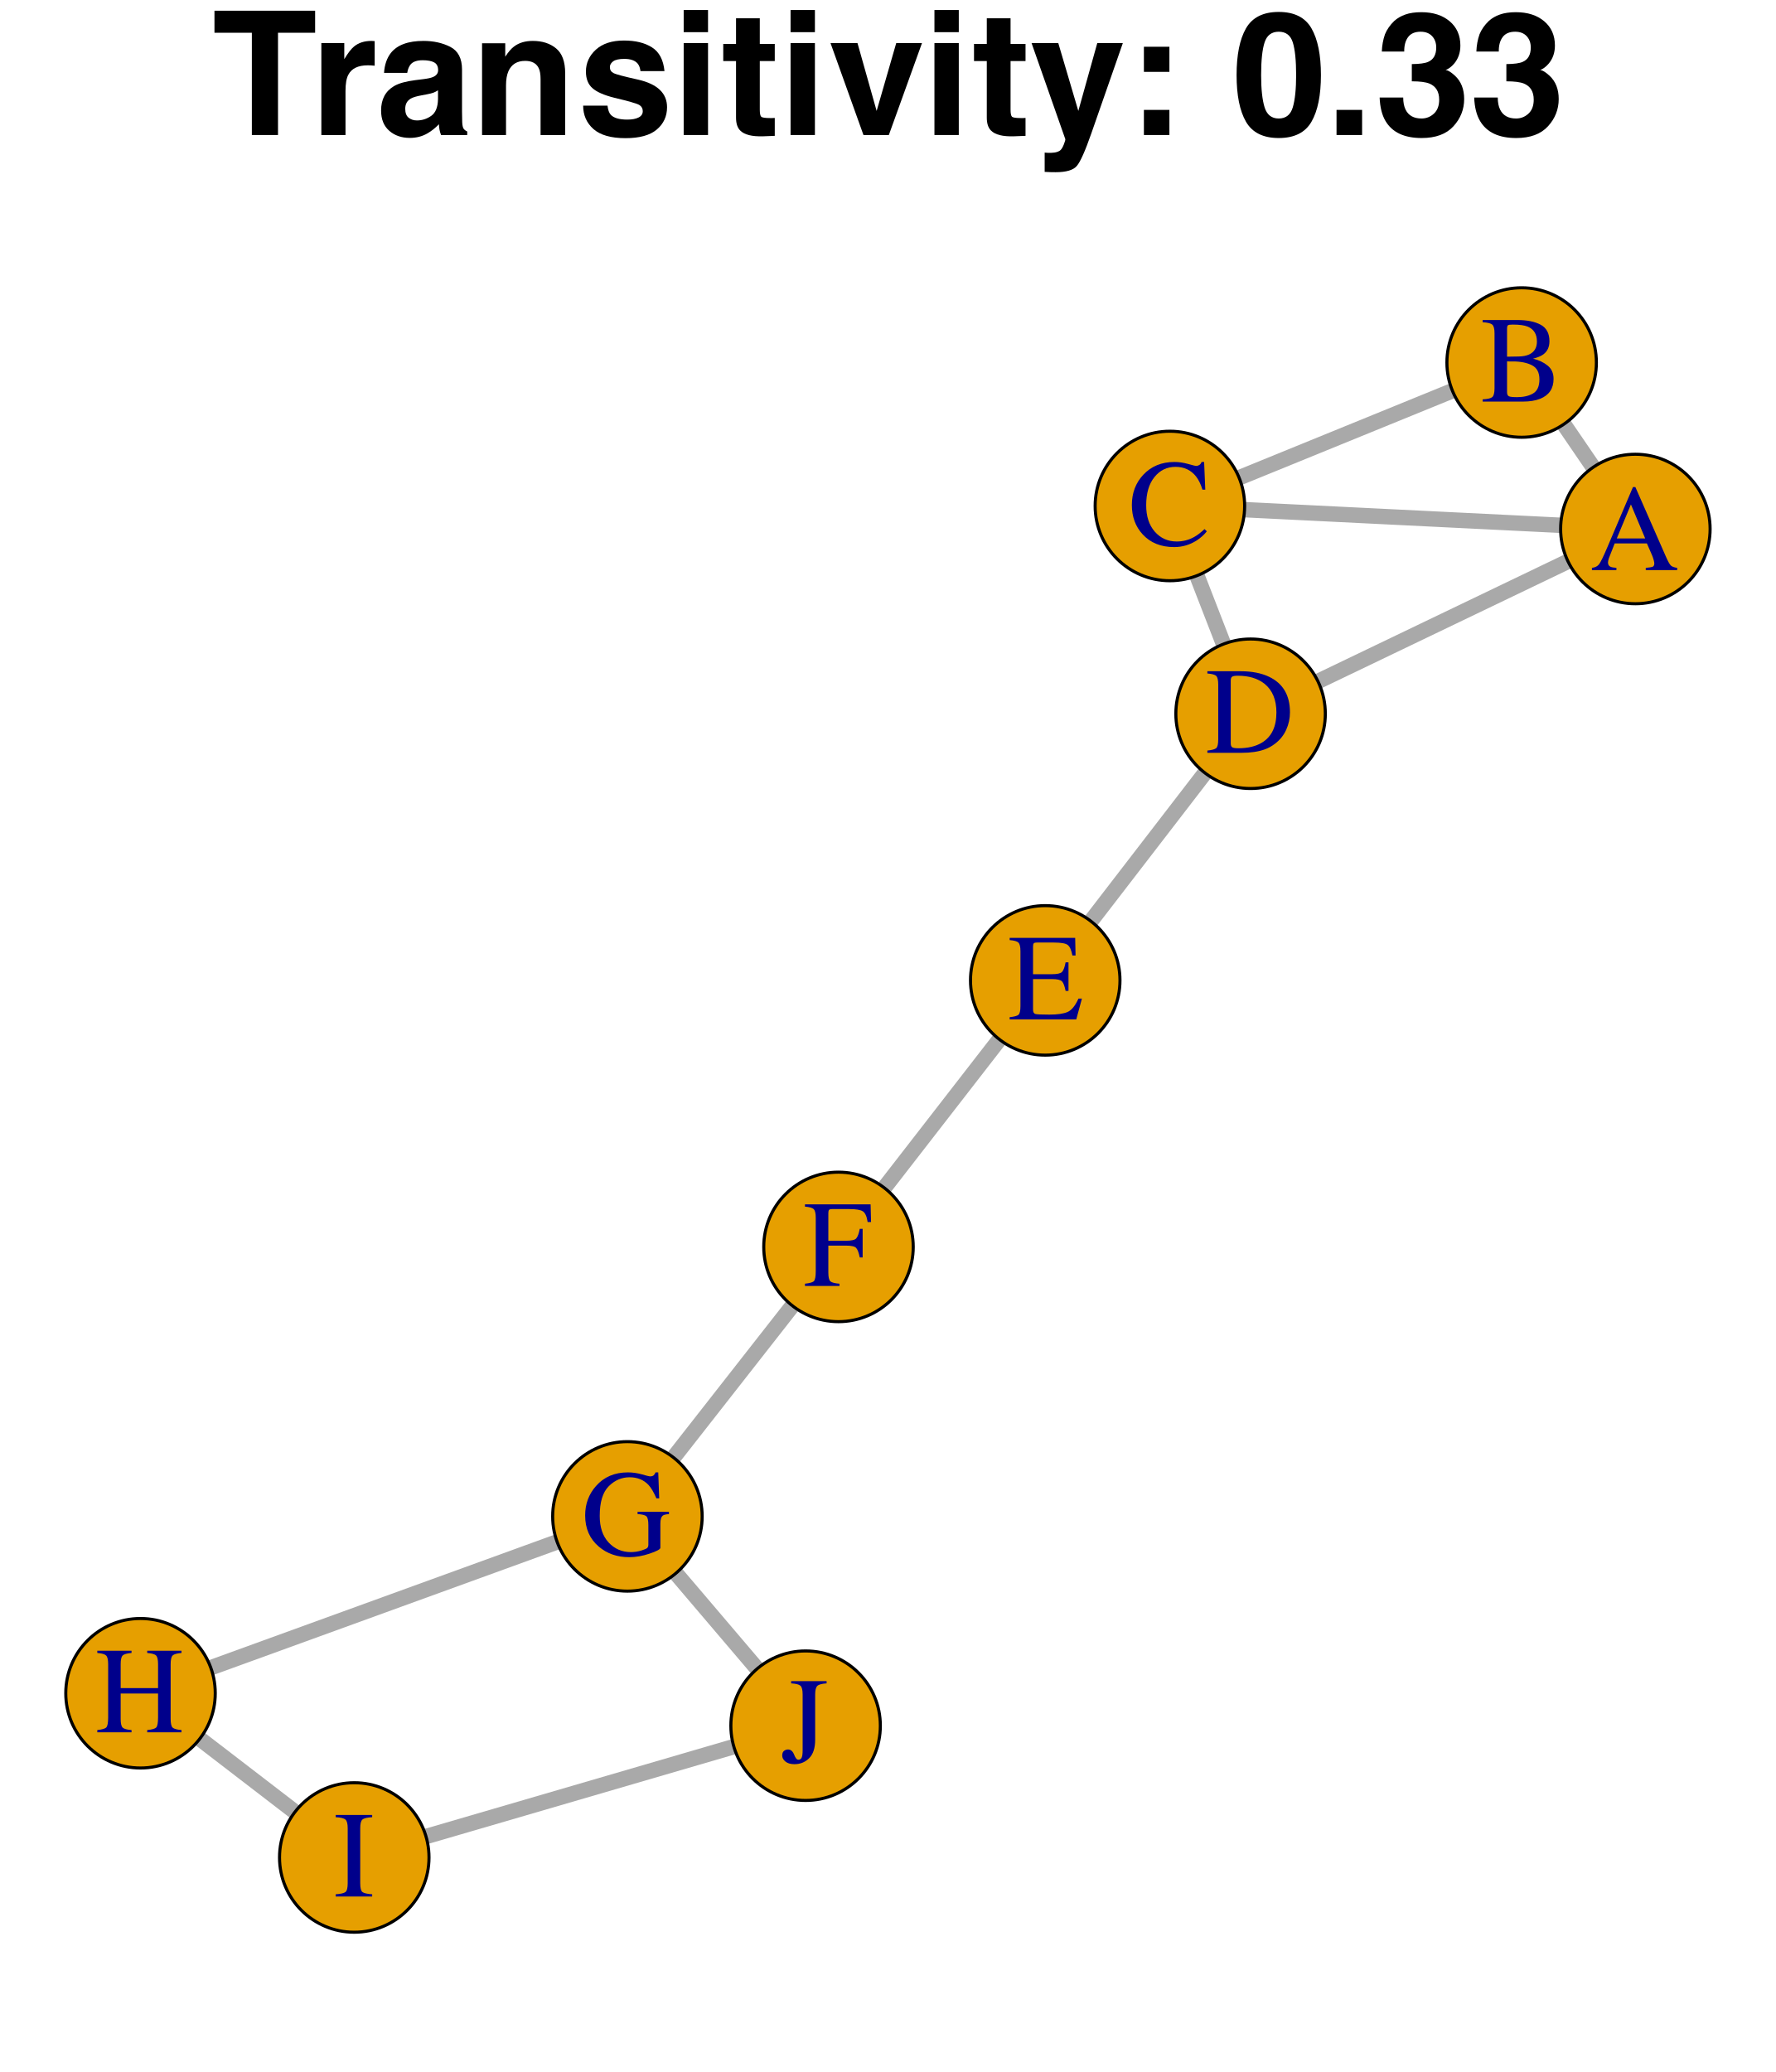
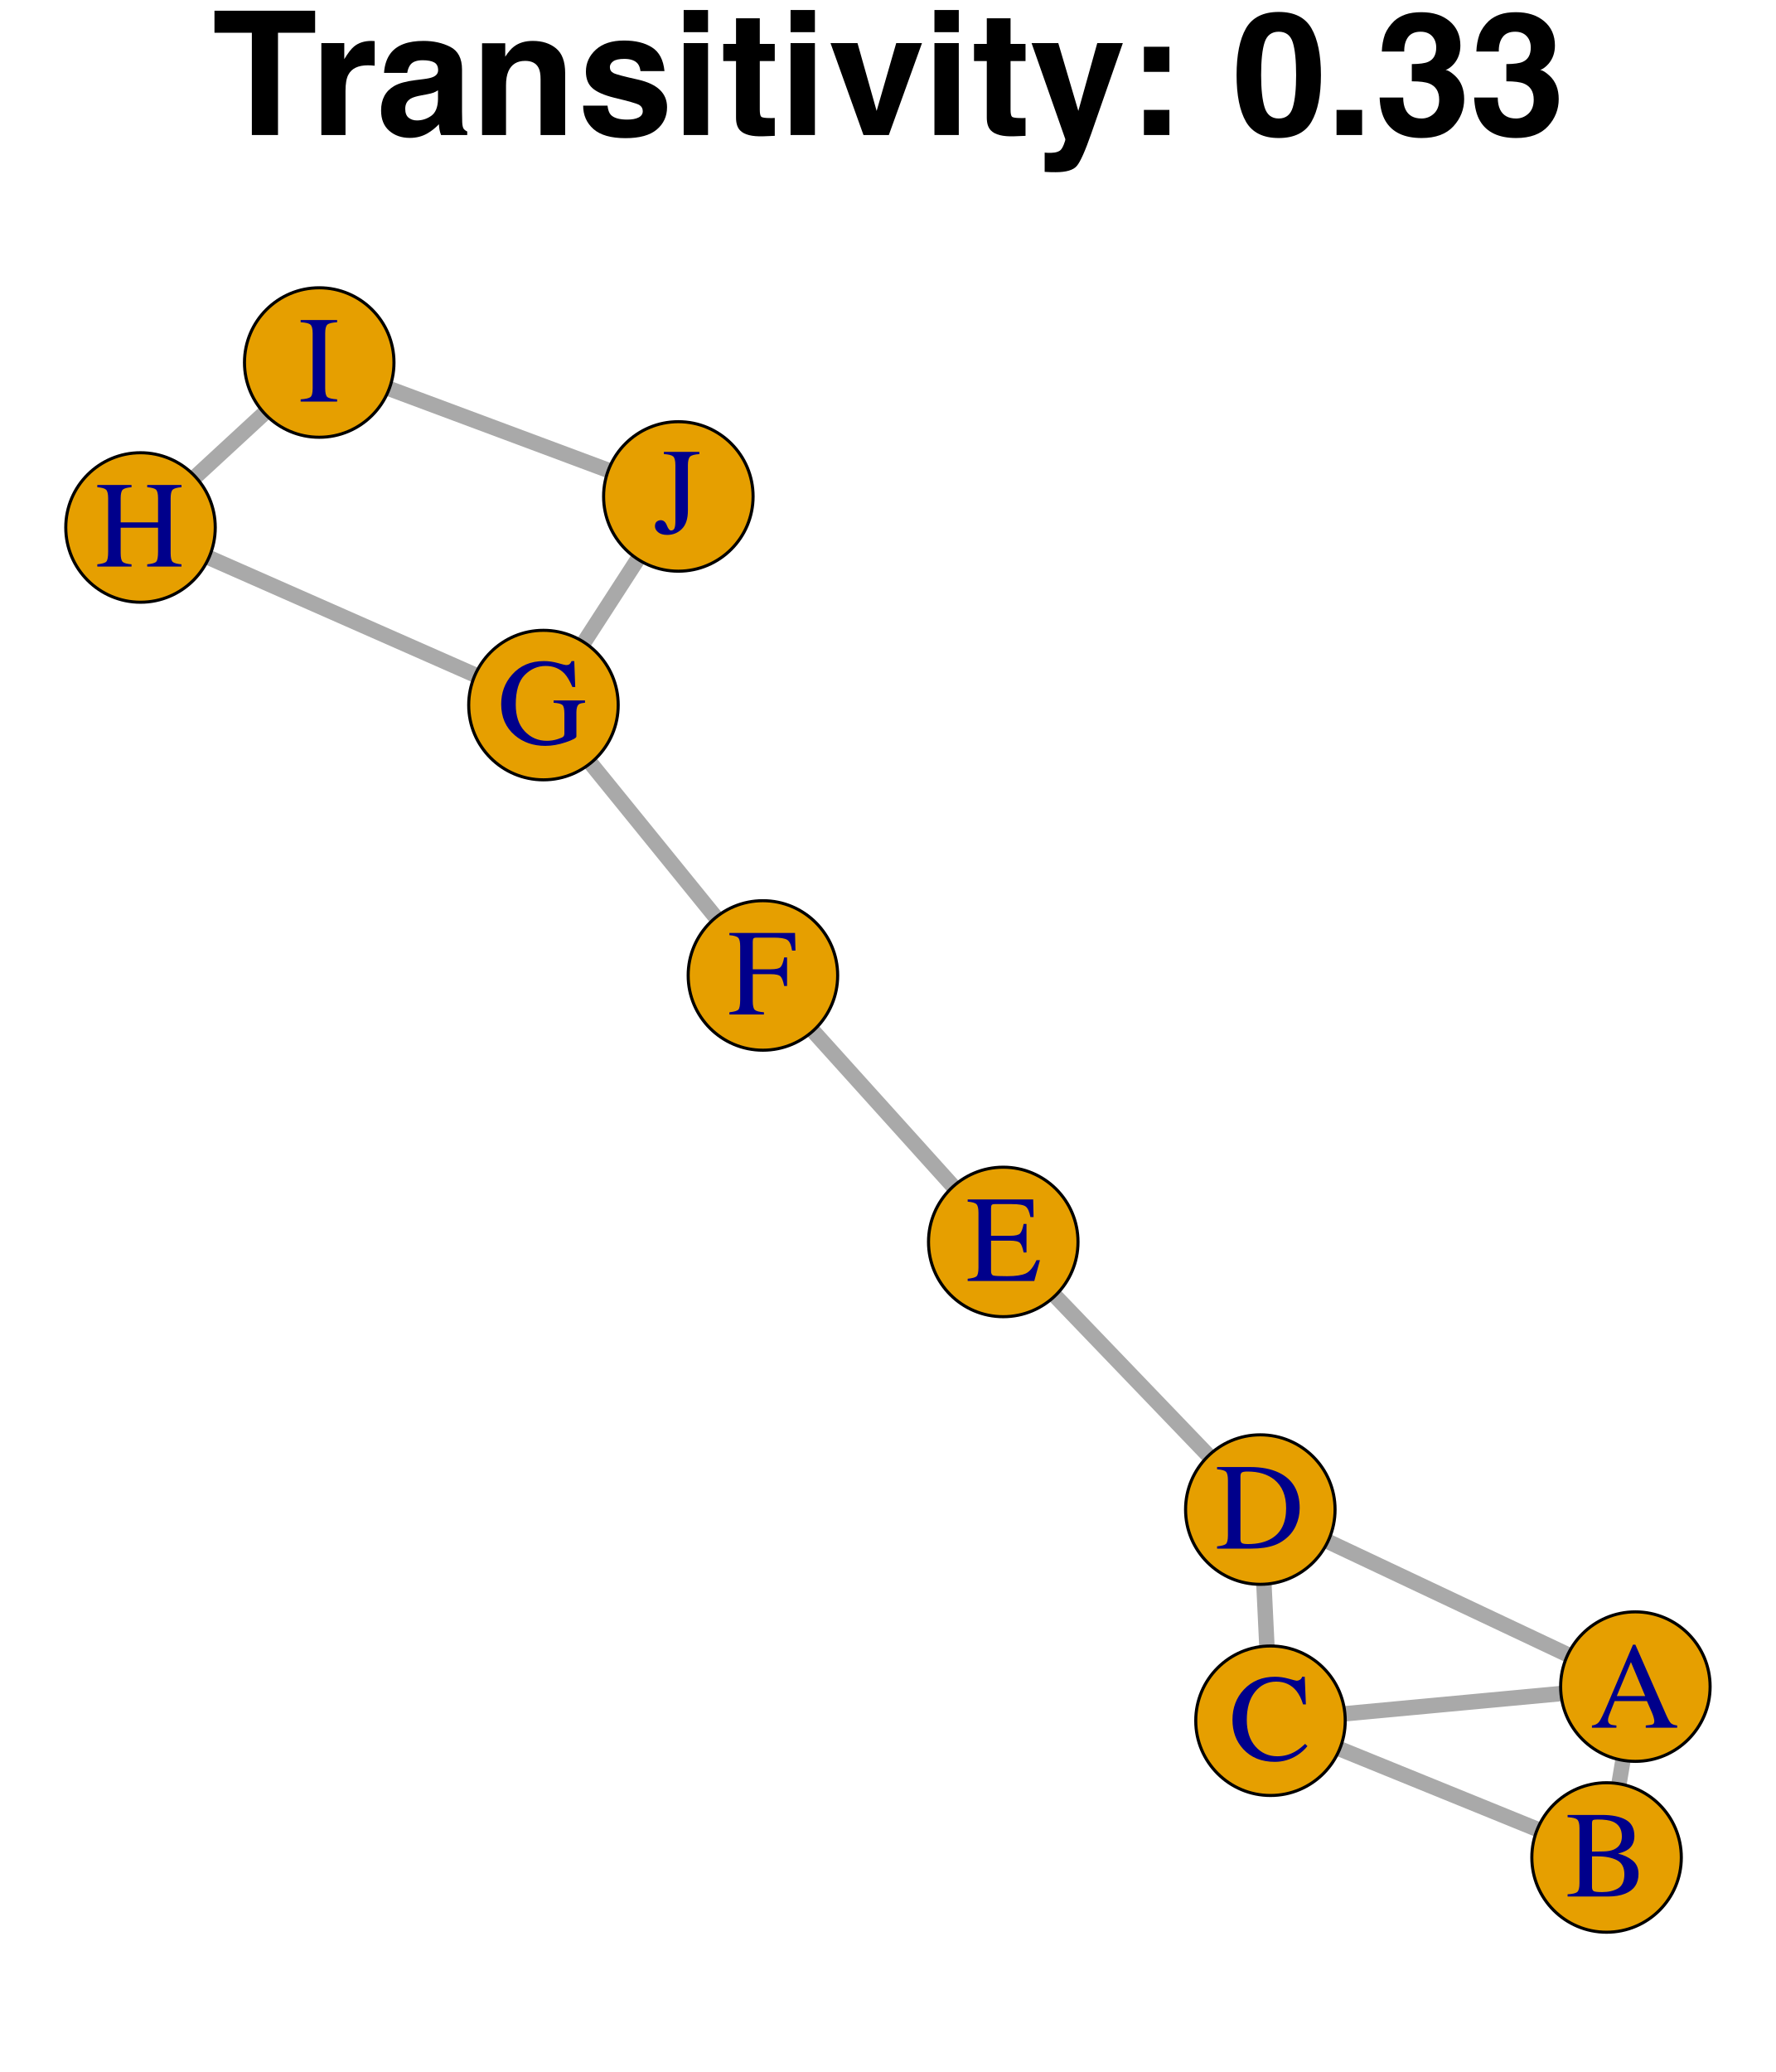
<svg xmlns="http://www.w3.org/2000/svg" xmlns:xlink="http://www.w3.org/1999/xlink" width="432" height="504" viewBox="0 0 432 504">
  <defs>
    <g>
      <g id="glyph-0-0">
        <path d="M 0.484 0 L 0.484 -19.844 L 20.969 -19.844 L 20.969 0 Z M 18.266 -2.703 L 18.266 -17.156 L 3.172 -17.156 L 3.172 -2.703 Z M 18.266 -2.703 " />
      </g>
      <g id="glyph-0-1">
        <path d="M 13.391 -7.703 L 9.922 -15.969 L 6.484 -7.703 Z M 0.438 0 L 0.438 -0.547 C 1.207 -0.629 1.785 -0.922 2.172 -1.422 C 2.555 -1.922 3.219 -3.273 4.156 -5.484 L 10.422 -20.203 L 11 -20.203 L 18.469 -3.188 C 18.969 -2.062 19.363 -1.363 19.656 -1.094 C 19.957 -0.82 20.461 -0.641 21.172 -0.547 L 21.172 0 L 13.531 0 L 13.531 -0.547 C 14.414 -0.617 14.984 -0.711 15.234 -0.828 C 15.484 -0.941 15.609 -1.219 15.609 -1.656 C 15.609 -1.801 15.562 -2.055 15.469 -2.422 C 15.375 -2.797 15.238 -3.191 15.062 -3.609 L 13.812 -6.484 L 5.969 -6.484 C 5.188 -4.523 4.719 -3.328 4.562 -2.891 C 4.414 -2.453 4.344 -2.109 4.344 -1.859 C 4.344 -1.348 4.547 -1 4.953 -0.812 C 5.203 -0.688 5.68 -0.598 6.391 -0.547 L 6.391 0 Z M 10.703 -20.203 Z M 10.703 -20.203 " />
      </g>
      <g id="glyph-0-2">
        <path d="M 8.922 -1.078 C 10.453 -1.078 11.734 -1.375 12.766 -1.969 C 13.805 -2.57 14.328 -3.719 14.328 -5.406 C 14.328 -7.082 13.719 -8.227 12.5 -8.844 C 11.289 -9.457 9.75 -9.766 7.875 -9.766 C 7.414 -9.766 7.125 -9.766 7 -9.766 C 6.883 -9.766 6.703 -9.77 6.453 -9.781 L 6.453 -2.312 C 6.453 -1.789 6.598 -1.453 6.891 -1.297 C 7.18 -1.148 7.859 -1.078 8.922 -1.078 Z M 0.516 -0.547 C 1.723 -0.609 2.504 -0.789 2.859 -1.094 C 3.223 -1.406 3.406 -2.125 3.406 -3.25 L 3.406 -16.594 C 3.406 -17.695 3.223 -18.406 2.859 -18.719 C 2.504 -19.039 1.723 -19.234 0.516 -19.297 L 0.516 -19.844 L 8.922 -19.844 C 11.328 -19.844 13.234 -19.457 14.641 -18.688 C 16.055 -17.914 16.766 -16.586 16.766 -14.703 C 16.766 -13.285 16.27 -12.211 15.281 -11.484 C 14.719 -11.066 13.883 -10.719 12.781 -10.438 C 14.156 -10.113 15.328 -9.562 16.297 -8.781 C 17.273 -8.008 17.766 -6.922 17.766 -5.516 C 17.766 -3.172 16.68 -1.562 14.516 -0.688 C 13.367 -0.227 11.961 0 10.297 0 L 0.516 0 Z M 9.297 -10.969 C 10.305 -10.988 11.145 -11.148 11.812 -11.453 C 13.082 -12.035 13.719 -13.086 13.719 -14.609 C 13.719 -16.391 12.984 -17.594 11.516 -18.219 C 10.703 -18.562 9.473 -18.734 7.828 -18.734 C 7.203 -18.734 6.816 -18.676 6.672 -18.562 C 6.523 -18.457 6.453 -18.172 6.453 -17.703 L 6.453 -10.922 Z M 9.297 -10.969 " />
      </g>
      <g id="glyph-0-3">
        <path d="M 11.109 -20.203 C 12.191 -20.203 13.301 -20.039 14.438 -19.719 C 15.582 -19.395 16.223 -19.234 16.359 -19.234 C 16.641 -19.234 16.906 -19.312 17.156 -19.469 C 17.414 -19.625 17.598 -19.867 17.703 -20.203 L 18.328 -20.203 L 18.609 -13.469 L 17.922 -13.469 C 17.516 -14.801 16.988 -15.879 16.344 -16.703 C 15.113 -18.242 13.457 -19.016 11.375 -19.016 C 9.281 -19.016 7.566 -18.18 6.234 -16.516 C 4.898 -14.859 4.234 -12.578 4.234 -9.672 C 4.234 -6.992 4.93 -4.852 6.328 -3.25 C 7.734 -1.656 9.508 -0.859 11.656 -0.859 C 13.207 -0.859 14.641 -1.234 15.953 -1.984 C 16.703 -2.398 17.523 -3.031 18.422 -3.875 L 18.984 -3.328 C 18.316 -2.484 17.492 -1.742 16.516 -1.109 C 14.828 -0.035 13.004 0.5 11.047 0.5 C 7.828 0.5 5.27 -0.531 3.375 -2.594 C 1.625 -4.5 0.75 -6.879 0.75 -9.734 C 0.75 -12.648 1.672 -15.098 3.516 -17.078 C 5.461 -19.16 7.992 -20.203 11.109 -20.203 Z M 11 -20.203 Z M 11 -20.203 " />
      </g>
      <g id="glyph-0-4">
        <path d="M 6.172 -2.312 C 6.172 -1.82 6.289 -1.5 6.531 -1.344 C 6.77 -1.188 7.266 -1.109 8.016 -1.109 C 10.359 -1.109 12.285 -1.57 13.797 -2.5 C 16.117 -3.926 17.281 -6.363 17.281 -9.812 C 17.281 -12.883 16.328 -15.203 14.422 -16.766 C 12.773 -18.086 10.598 -18.75 7.891 -18.75 C 7.223 -18.75 6.77 -18.676 6.531 -18.531 C 6.289 -18.383 6.172 -18.062 6.172 -17.562 Z M 0.484 -0.547 C 1.578 -0.66 2.289 -0.852 2.625 -1.125 C 2.957 -1.406 3.125 -2.113 3.125 -3.25 L 3.125 -16.594 C 3.125 -17.688 2.961 -18.391 2.641 -18.703 C 2.316 -19.016 1.598 -19.211 0.484 -19.297 L 0.484 -19.844 L 8.562 -19.844 C 11.289 -19.844 13.598 -19.395 15.484 -18.5 C 18.879 -16.883 20.578 -14.004 20.578 -9.859 C 20.578 -8.367 20.27 -6.945 19.656 -5.594 C 19.051 -4.25 18.133 -3.113 16.906 -2.188 C 16.125 -1.594 15.312 -1.145 14.469 -0.844 C 12.938 -0.281 11.051 0 8.812 0 L 0.484 0 Z M 0.484 -0.547 " />
      </g>
      <g id="glyph-0-5">
        <path d="M 0.344 -0.547 C 1.445 -0.66 2.16 -0.852 2.484 -1.125 C 2.805 -1.406 2.969 -2.113 2.969 -3.25 L 2.969 -16.594 C 2.969 -17.656 2.805 -18.348 2.484 -18.672 C 2.16 -19.004 1.445 -19.211 0.344 -19.297 L 0.344 -19.844 L 16.281 -19.844 L 16.375 -15.547 L 15.609 -15.547 C 15.359 -16.867 14.977 -17.723 14.469 -18.109 C 13.969 -18.504 12.836 -18.703 11.078 -18.703 L 7 -18.703 C 6.562 -18.703 6.289 -18.629 6.188 -18.484 C 6.082 -18.348 6.031 -18.086 6.031 -17.703 L 6.031 -11 L 10.656 -11 C 11.926 -11 12.738 -11.188 13.094 -11.562 C 13.445 -11.945 13.734 -12.723 13.953 -13.891 L 14.656 -13.891 L 14.656 -6.938 L 13.953 -6.938 C 13.723 -8.102 13.43 -8.875 13.078 -9.25 C 12.723 -9.625 11.914 -9.812 10.656 -9.812 L 6.031 -9.812 L 6.031 -2.391 C 6.031 -1.797 6.219 -1.441 6.594 -1.328 C 6.969 -1.223 8.094 -1.172 9.969 -1.172 C 12 -1.172 13.5 -1.391 14.469 -1.828 C 15.438 -2.273 16.305 -3.352 17.078 -5.062 L 17.922 -5.062 L 16.547 0 L 0.344 0 Z M 9.188 -19.844 Z M 9.188 -19.844 " />
      </g>
      <g id="glyph-0-6">
        <path d="M 0.344 -0.547 C 1.52 -0.672 2.25 -0.883 2.531 -1.188 C 2.82 -1.5 2.969 -2.305 2.969 -3.609 L 2.969 -16.594 C 2.969 -17.656 2.805 -18.348 2.484 -18.672 C 2.16 -19.004 1.445 -19.211 0.344 -19.297 L 0.344 -19.844 L 16.312 -19.844 L 16.422 -15.547 L 15.594 -15.547 C 15.383 -16.922 14.992 -17.789 14.422 -18.156 C 13.859 -18.52 12.742 -18.703 11.078 -18.703 L 6.969 -18.703 C 6.57 -18.703 6.316 -18.633 6.203 -18.5 C 6.086 -18.363 6.031 -18.098 6.031 -17.703 L 6.031 -11 L 10.375 -11 C 11.656 -11 12.469 -11.188 12.812 -11.562 C 13.164 -11.945 13.453 -12.723 13.672 -13.891 L 14.375 -13.891 L 14.375 -6.938 L 13.672 -6.938 C 13.441 -8.102 13.148 -8.875 12.797 -9.25 C 12.453 -9.625 11.645 -9.812 10.375 -9.812 L 6.031 -9.812 L 6.031 -3.25 C 6.031 -2.145 6.195 -1.438 6.531 -1.125 C 6.875 -0.82 7.613 -0.629 8.75 -0.547 L 8.75 0 L 0.344 0 Z M 0.344 -0.547 " />
      </g>
      <g id="glyph-0-7">
        <path d="M 11.109 -20.203 C 12.266 -20.203 13.406 -20.039 14.531 -19.719 C 15.656 -19.395 16.301 -19.234 16.469 -19.234 C 16.895 -19.234 17.195 -19.316 17.375 -19.484 C 17.562 -19.648 17.719 -19.891 17.844 -20.203 L 18.5 -20.203 L 18.734 -13.891 L 18.047 -13.891 C 17.43 -15.336 16.797 -16.422 16.141 -17.141 C 14.961 -18.391 13.426 -19.016 11.531 -19.016 C 9.602 -19.016 7.91 -18.285 6.453 -16.828 C 4.992 -15.367 4.266 -12.961 4.266 -9.609 C 4.266 -6.848 4.988 -4.691 6.438 -3.141 C 7.895 -1.586 9.695 -0.812 11.844 -0.812 C 12.195 -0.812 12.617 -0.844 13.109 -0.906 C 13.598 -0.977 14.062 -1.086 14.5 -1.234 C 15.219 -1.461 15.66 -1.66 15.828 -1.828 C 16.004 -2.004 16.094 -2.258 16.094 -2.594 L 16.094 -7.391 C 16.094 -8.535 15.93 -9.25 15.609 -9.531 C 15.285 -9.82 14.57 -10 13.469 -10.062 L 13.469 -10.625 L 21.109 -10.625 L 21.109 -10.062 C 20.367 -10.008 19.875 -9.891 19.625 -9.703 C 19.219 -9.391 19.016 -8.742 19.016 -7.766 L 19.016 -1.859 C 19.016 -1.504 18.148 -1.035 16.422 -0.453 C 14.703 0.129 13.047 0.422 11.453 0.422 C 8.523 0.422 6.055 -0.43 4.047 -2.141 C 1.828 -4.023 0.719 -6.555 0.719 -9.734 C 0.719 -12.523 1.602 -14.914 3.375 -16.906 C 5.312 -19.102 7.891 -20.203 11.109 -20.203 Z M 10.625 -20.203 Z M 10.625 -20.203 " />
      </g>
      <g id="glyph-0-8">
        <path d="M 0.484 -0.547 C 1.648 -0.672 2.379 -0.883 2.672 -1.188 C 2.973 -1.5 3.125 -2.305 3.125 -3.609 L 3.125 -16.594 C 3.125 -17.664 2.957 -18.363 2.625 -18.688 C 2.301 -19.008 1.586 -19.211 0.484 -19.297 L 0.484 -19.844 L 8.812 -19.844 L 8.812 -19.297 C 7.707 -19.211 6.988 -19.008 6.656 -18.688 C 6.332 -18.363 6.172 -17.664 6.172 -16.594 L 6.172 -10.75 L 15.266 -10.75 L 15.266 -16.594 C 15.266 -17.664 15.102 -18.363 14.781 -18.688 C 14.457 -19.008 13.738 -19.211 12.625 -19.297 L 12.625 -19.844 L 20.969 -19.844 L 20.969 -19.297 C 19.863 -19.211 19.145 -19.008 18.812 -18.688 C 18.488 -18.363 18.328 -17.664 18.328 -16.594 L 18.328 -3.25 C 18.328 -2.156 18.488 -1.453 18.812 -1.141 C 19.145 -0.836 19.863 -0.641 20.969 -0.547 L 20.969 0 L 12.625 0 L 12.625 -0.547 C 13.812 -0.66 14.547 -0.875 14.828 -1.188 C 15.117 -1.5 15.266 -2.305 15.266 -3.609 L 15.266 -9.438 L 6.172 -9.438 L 6.172 -3.25 C 6.172 -2.156 6.332 -1.453 6.656 -1.141 C 6.988 -0.828 7.707 -0.629 8.812 -0.547 L 8.812 0 L 0.484 0 Z M 0.484 -0.547 " />
      </g>
      <g id="glyph-0-9">
        <path d="M 0.484 -0.547 C 1.703 -0.629 2.492 -0.812 2.859 -1.094 C 3.223 -1.375 3.406 -2.094 3.406 -3.25 L 3.406 -16.594 C 3.406 -17.695 3.223 -18.406 2.859 -18.719 C 2.492 -19.039 1.703 -19.234 0.484 -19.297 L 0.484 -19.844 L 9.359 -19.844 L 9.359 -19.297 C 8.141 -19.234 7.348 -19.039 6.984 -18.719 C 6.629 -18.406 6.453 -17.695 6.453 -16.594 L 6.453 -3.25 C 6.453 -2.094 6.629 -1.375 6.984 -1.094 C 7.348 -0.812 8.141 -0.629 9.359 -0.547 L 9.359 0 L 0.484 0 Z M 4.922 -19.844 Z M 4.922 -19.844 " />
      </g>
      <g id="glyph-0-10">
        <path d="M 0.312 -1.734 C 0.312 -2.266 0.457 -2.645 0.75 -2.875 C 1.051 -3.102 1.375 -3.219 1.719 -3.219 C 2.383 -3.219 2.879 -2.801 3.203 -1.969 C 3.523 -1.133 3.867 -0.719 4.234 -0.719 C 4.617 -0.719 4.891 -0.891 5.047 -1.234 C 5.203 -1.578 5.281 -2.172 5.281 -3.016 L 5.281 -16.594 C 5.281 -17.707 5.098 -18.422 4.734 -18.734 C 4.367 -19.047 3.617 -19.234 2.484 -19.297 L 2.484 -19.844 L 11.109 -19.844 L 11.109 -19.297 C 9.941 -19.223 9.188 -19.016 8.844 -18.672 C 8.5 -18.328 8.328 -17.633 8.328 -16.594 L 8.328 -5.578 C 8.328 -3.566 7.844 -2.078 6.875 -1.109 C 5.906 -0.129 4.707 0.359 3.281 0.359 C 2.344 0.359 1.613 0.145 1.094 -0.281 C 0.57 -0.719 0.312 -1.203 0.312 -1.734 Z M 0.312 -1.734 " />
      </g>
      <g id="glyph-1-0">
        <path d="M 3.156 0 L 3.156 -30.234 L 27.5 -30.234 L 27.5 0 Z M 23.734 -3.781 L 23.734 -26.453 L 6.938 -26.453 L 6.938 -3.781 Z M 23.734 -3.781 " />
      </g>
      <g id="glyph-1-1">
        <path d="M 25.156 -30.234 L 25.156 -24.875 L 16.125 -24.875 L 16.125 0 L 9.766 0 L 9.766 -24.875 L 0.672 -24.875 L 0.672 -30.234 Z M 25.156 -30.234 " />
      </g>
      <g id="glyph-1-2">
        <path d="M 14.875 -22.891 C 14.977 -22.891 15.066 -22.883 15.141 -22.875 C 15.223 -22.863 15.391 -22.852 15.641 -22.844 L 15.641 -16.859 C 15.273 -16.898 14.945 -16.926 14.656 -16.938 C 14.375 -16.945 14.145 -16.953 13.969 -16.953 C 11.613 -16.953 10.035 -16.188 9.234 -14.656 C 8.773 -13.801 8.547 -12.477 8.547 -10.688 L 8.547 0 L 2.672 0 L 2.672 -22.359 L 8.25 -22.359 L 8.25 -18.453 C 9.145 -19.941 9.93 -20.961 10.609 -21.516 C 11.703 -22.43 13.125 -22.891 14.875 -22.891 Z M 14.875 -22.891 " />
      </g>
      <g id="glyph-1-3">
        <path d="M 15.047 -10.875 C 14.68 -10.633 14.312 -10.441 13.938 -10.297 C 13.562 -10.16 13.047 -10.031 12.391 -9.906 L 11.078 -9.656 C 9.848 -9.438 8.961 -9.172 8.422 -8.859 C 7.523 -8.328 7.078 -7.5 7.078 -6.375 C 7.078 -5.375 7.352 -4.648 7.906 -4.203 C 8.457 -3.766 9.129 -3.547 9.922 -3.547 C 11.18 -3.547 12.336 -3.914 13.391 -4.656 C 14.453 -5.395 15.004 -6.742 15.047 -8.703 Z M 11.5 -13.594 C 12.582 -13.727 13.359 -13.898 13.828 -14.109 C 14.66 -14.461 15.078 -15.016 15.078 -15.766 C 15.078 -16.68 14.758 -17.312 14.125 -17.656 C 13.488 -18.008 12.555 -18.188 11.328 -18.188 C 9.941 -18.188 8.961 -17.848 8.391 -17.172 C 7.973 -16.66 7.695 -15.973 7.562 -15.109 L 1.922 -15.109 C 2.047 -17.066 2.594 -18.676 3.562 -19.938 C 5.113 -21.906 7.77 -22.891 11.531 -22.891 C 13.977 -22.891 16.148 -22.406 18.047 -21.438 C 19.941 -20.457 20.891 -18.625 20.891 -15.938 L 20.891 -5.688 C 20.891 -4.969 20.906 -4.102 20.938 -3.094 C 20.977 -2.332 21.094 -1.812 21.281 -1.531 C 21.477 -1.258 21.77 -1.035 22.156 -0.859 L 22.156 0 L 15.797 0 C 15.617 -0.445 15.492 -0.867 15.422 -1.266 C 15.348 -1.66 15.297 -2.113 15.266 -2.625 C 14.453 -1.75 13.52 -1.004 12.469 -0.391 C 11.207 0.336 9.785 0.703 8.203 0.703 C 6.18 0.703 4.508 0.125 3.188 -1.031 C 1.863 -2.188 1.203 -3.828 1.203 -5.953 C 1.203 -8.691 2.266 -10.68 4.391 -11.922 C 5.547 -12.586 7.254 -13.062 9.516 -13.344 Z M 11.812 -22.953 Z M 11.812 -22.953 " />
      </g>
      <g id="glyph-1-4">
        <path d="M 15.109 -22.891 C 17.422 -22.891 19.312 -22.281 20.781 -21.062 C 22.25 -19.852 22.984 -17.848 22.984 -15.047 L 22.984 0 L 17 0 L 17 -13.594 C 17 -14.77 16.844 -15.672 16.531 -16.297 C 15.957 -17.453 14.863 -18.031 13.25 -18.031 C 11.27 -18.031 9.91 -17.188 9.172 -15.5 C 8.785 -14.613 8.594 -13.477 8.594 -12.094 L 8.594 0 L 2.766 0 L 2.766 -22.312 L 8.406 -22.312 L 8.406 -19.047 C 9.156 -20.203 9.867 -21.031 10.547 -21.531 C 11.742 -22.438 13.266 -22.891 15.109 -22.891 Z M 12.969 -22.953 Z M 12.969 -22.953 " />
      </g>
      <g id="glyph-1-5">
        <path d="M 7.281 -7.141 C 7.406 -6.098 7.672 -5.359 8.078 -4.922 C 8.805 -4.141 10.145 -3.75 12.094 -3.75 C 13.25 -3.75 14.164 -3.922 14.844 -4.266 C 15.52 -4.609 15.859 -5.117 15.859 -5.797 C 15.859 -6.453 15.582 -6.953 15.031 -7.297 C 14.488 -7.641 12.457 -8.227 8.938 -9.062 C 6.406 -9.695 4.625 -10.484 3.594 -11.422 C 2.551 -12.348 2.031 -13.688 2.031 -15.438 C 2.031 -17.508 2.836 -19.285 4.453 -20.766 C 6.078 -22.242 8.359 -22.984 11.297 -22.984 C 14.086 -22.984 16.359 -22.426 18.109 -21.312 C 19.867 -20.195 20.879 -18.273 21.141 -15.547 L 15.297 -15.547 C 15.211 -16.297 15 -16.891 14.656 -17.328 C 14.02 -18.117 12.926 -18.516 11.375 -18.516 C 10.102 -18.516 9.195 -18.316 8.656 -17.922 C 8.125 -17.523 7.859 -17.062 7.859 -16.531 C 7.859 -15.863 8.145 -15.379 8.719 -15.078 C 9.289 -14.766 11.32 -14.223 14.812 -13.453 C 17.133 -12.91 18.875 -12.082 20.031 -10.969 C 21.188 -9.852 21.766 -8.453 21.766 -6.766 C 21.766 -4.555 20.938 -2.75 19.281 -1.344 C 17.633 0.062 15.094 0.766 11.656 0.766 C 8.133 0.766 5.535 0.023 3.859 -1.453 C 2.191 -2.941 1.359 -4.836 1.359 -7.141 Z M 11.75 -22.953 Z M 11.75 -22.953 " />
      </g>
      <g id="glyph-1-6">
        <path d="M 8.734 -25.016 L 2.812 -25.016 L 2.812 -30.406 L 8.734 -30.406 Z M 2.812 -22.359 L 8.734 -22.359 L 8.734 0 L 2.812 0 Z M 2.812 -22.359 " />
      </g>
      <g id="glyph-1-7">
        <path d="M 0.438 -17.984 L 0.438 -22.156 L 3.547 -22.156 L 3.547 -28.391 L 9.328 -28.391 L 9.328 -22.156 L 12.969 -22.156 L 12.969 -17.984 L 9.328 -17.984 L 9.328 -6.172 C 9.328 -5.254 9.441 -4.68 9.672 -4.453 C 9.91 -4.234 10.625 -4.125 11.812 -4.125 C 11.988 -4.125 12.176 -4.125 12.375 -4.125 C 12.57 -4.133 12.77 -4.145 12.969 -4.156 L 12.969 0.203 L 10.188 0.312 C 7.426 0.406 5.539 -0.07 4.531 -1.125 C 3.875 -1.801 3.547 -2.832 3.547 -4.219 L 3.547 -17.984 Z M 0.438 -17.984 " />
      </g>
      <g id="glyph-1-8">
        <path d="M 16.516 -22.359 L 22.781 -22.359 L 14.719 0 L 8.547 0 L 0.531 -22.359 L 7.094 -22.359 L 11.75 -5.859 Z M 16.516 -22.359 " />
      </g>
      <g id="glyph-1-9">
        <path d="M 3.625 4.281 L 4.375 4.328 C 4.945 4.359 5.488 4.336 6 4.266 C 6.52 4.191 6.961 4.035 7.328 3.797 C 7.66 3.566 7.973 3.082 8.266 2.344 C 8.566 1.602 8.691 1.148 8.641 0.984 L 0.438 -22.359 L 6.938 -22.359 L 11.812 -5.859 L 16.422 -22.359 L 22.641 -22.359 L 14.969 -0.375 C 13.488 3.863 12.316 6.492 11.453 7.516 C 10.598 8.535 8.879 9.047 6.297 9.047 C 5.773 9.047 5.359 9.039 5.047 9.031 C 4.734 9.031 4.258 9.008 3.625 8.969 Z M 11.547 -22.953 Z M 11.547 -22.953 " />
      </g>
      <g id="glyph-1-10">
        <path d="M 4.766 -21.469 L 10.969 -21.469 L 10.969 -15.359 L 4.766 -15.359 Z M 4.766 -6.109 L 10.969 -6.109 L 10.969 0 L 4.766 0 Z M 4.766 -6.109 " />
      </g>
      <g id="glyph-1-11">
</g>
      <g id="glyph-1-12">
        <path d="M 7.281 -14.578 C 7.281 -11.16 7.562 -8.547 8.125 -6.734 C 8.688 -4.922 9.832 -4.016 11.562 -4.016 C 13.301 -4.016 14.441 -4.922 14.984 -6.734 C 15.523 -8.547 15.797 -11.16 15.797 -14.578 C 15.797 -18.16 15.523 -20.812 14.984 -22.531 C 14.441 -24.258 13.301 -25.125 11.562 -25.125 C 9.832 -25.125 8.688 -24.258 8.125 -22.531 C 7.562 -20.812 7.281 -18.16 7.281 -14.578 Z M 11.562 -29.938 C 15.352 -29.938 18.008 -28.602 19.531 -25.938 C 21.062 -23.27 21.828 -19.484 21.828 -14.578 C 21.828 -9.672 21.062 -5.891 19.531 -3.234 C 18.008 -0.586 15.352 0.734 11.562 0.734 C 7.781 0.734 5.125 -0.586 3.594 -3.234 C 2.07 -5.891 1.312 -9.672 1.312 -14.578 C 1.312 -19.484 2.07 -23.27 3.594 -25.938 C 5.125 -28.602 7.781 -29.938 11.562 -29.938 Z M 11.562 -29.938 " />
      </g>
      <g id="glyph-1-13">
        <path d="M 2.625 -6.109 L 8.844 -6.109 L 8.844 0 L 2.625 0 Z M 2.625 -6.109 " />
      </g>
      <g id="glyph-1-14">
        <path d="M 6.844 -9.125 C 6.844 -7.938 7.035 -6.953 7.422 -6.172 C 8.129 -4.734 9.422 -4.016 11.297 -4.016 C 12.441 -4.016 13.441 -4.406 14.297 -5.188 C 15.16 -5.977 15.594 -7.113 15.594 -8.594 C 15.594 -10.551 14.797 -11.859 13.203 -12.516 C 12.305 -12.879 10.883 -13.062 8.938 -13.062 L 8.938 -17.25 C 10.844 -17.27 12.172 -17.453 12.922 -17.797 C 14.223 -18.367 14.875 -19.531 14.875 -21.281 C 14.875 -22.414 14.539 -23.336 13.875 -24.047 C 13.207 -24.766 12.273 -25.125 11.078 -25.125 C 9.691 -25.125 8.676 -24.688 8.031 -23.812 C 7.383 -22.938 7.07 -21.766 7.094 -20.297 L 1.641 -20.297 C 1.691 -21.773 1.945 -23.176 2.406 -24.5 C 2.883 -25.664 3.633 -26.742 4.656 -27.734 C 5.414 -28.422 6.32 -28.945 7.375 -29.312 C 8.438 -29.688 9.734 -29.875 11.266 -29.875 C 14.109 -29.875 16.398 -29.141 18.141 -27.672 C 19.879 -26.203 20.75 -24.234 20.75 -21.766 C 20.75 -20.016 20.234 -18.535 19.203 -17.328 C 18.547 -16.578 17.859 -16.066 17.141 -15.797 C 17.672 -15.797 18.438 -15.336 19.438 -14.422 C 20.926 -13.035 21.672 -11.145 21.672 -8.75 C 21.672 -6.238 20.801 -4.031 19.062 -2.125 C 17.32 -0.219 14.742 0.734 11.328 0.734 C 7.109 0.734 4.18 -0.641 2.547 -3.391 C 1.68 -4.848 1.203 -6.758 1.109 -9.125 Z M 6.844 -9.125 " />
      </g>
    </g>
  </defs>
  <rect x="-43.2" y="-50.4" width="518.4" height="604.8" fill="rgb(100%, 100%, 100%)" fill-opacity="1" />
-   <path fill="none" stroke-width="3.75" stroke-linecap="round" stroke-linejoin="round" stroke="rgb(66.275%, 66.275%, 66.275%)" stroke-opacity="1" stroke-miterlimit="10" d="M 387.562 113.66 L 380.41 103.195 " />
-   <path fill="none" stroke-width="3.75" stroke-linecap="round" stroke-linejoin="round" stroke="rgb(66.275%, 66.275%, 66.275%)" stroke-opacity="1" stroke-miterlimit="10" d="M 379.66 127.773 L 302.746 123.973 " />
-   <path fill="none" stroke-width="3.75" stroke-linecap="round" stroke-linejoin="round" stroke="rgb(66.275%, 66.275%, 66.275%)" stroke-opacity="1" stroke-miterlimit="10" d="M 381.43 136.543 L 320.609 165.746 " />
-   <path fill="none" stroke-width="3.75" stroke-linecap="round" stroke-linejoin="round" stroke="rgb(66.275%, 66.275%, 66.275%)" stroke-opacity="1" stroke-miterlimit="10" d="M 353.316 95.047 L 301.422 116.211 " />
-   <path fill="none" stroke-width="3.75" stroke-linecap="round" stroke-linejoin="round" stroke="rgb(66.275%, 66.275%, 66.275%)" stroke-opacity="1" stroke-miterlimit="10" d="M 291.172 140.023 L 297.633 156.668 " />
-   <path fill="none" stroke-width="3.75" stroke-linecap="round" stroke-linejoin="round" stroke="rgb(66.275%, 66.275%, 66.275%)" stroke-opacity="1" stroke-miterlimit="10" d="M 293.121 188.02 L 265.359 224.066 " />
-   <path fill="none" stroke-width="3.75" stroke-linecap="round" stroke-linejoin="round" stroke="rgb(66.275%, 66.275%, 66.275%)" stroke-opacity="1" stroke-miterlimit="10" d="M 243.121 252.836 L 215.113 288.938 " />
-   <path fill="none" stroke-width="3.75" stroke-linecap="round" stroke-linejoin="round" stroke="rgb(66.275%, 66.275%, 66.275%)" stroke-opacity="1" stroke-miterlimit="10" d="M 192.758 317.617 L 163.836 354.539 " />
-   <path fill="none" stroke-width="3.75" stroke-linecap="round" stroke-linejoin="round" stroke="rgb(66.275%, 66.275%, 66.275%)" stroke-opacity="1" stroke-miterlimit="10" d="M 135.535 375.059 L 51.27 405.664 " />
-   <path fill="none" stroke-width="3.75" stroke-linecap="round" stroke-linejoin="round" stroke="rgb(66.275%, 66.275%, 66.275%)" stroke-opacity="1" stroke-miterlimit="10" d="M 164.41 382.695 L 184.184 405.922 " />
-   <path fill="none" stroke-width="3.75" stroke-linecap="round" stroke-linejoin="round" stroke="rgb(66.275%, 66.275%, 66.275%)" stroke-opacity="1" stroke-miterlimit="10" d="M 48.602 422.949 L 71.758 440.742 " />
-   <path fill="none" stroke-width="3.75" stroke-linecap="round" stroke-linejoin="round" stroke="rgb(66.275%, 66.275%, 66.275%)" stroke-opacity="1" stroke-miterlimit="10" d="M 103.629 446.723 L 178.516 424.859 " />
-   <path fill-rule="nonzero" fill="rgb(90.196%, 62.353%, 0%)" fill-opacity="1" stroke-width="0.75" stroke-linecap="round" stroke-linejoin="round" stroke="rgb(0%, 0%, 0%)" stroke-opacity="1" stroke-miterlimit="10" d="M 416 128.672 C 416 138.715 407.859 146.855 397.816 146.855 C 387.777 146.855 379.637 138.715 379.637 128.672 C 379.637 118.629 387.777 110.492 397.816 110.492 C 407.859 110.492 416 118.629 416 128.672 " />
-   <path fill-rule="nonzero" fill="rgb(90.196%, 62.353%, 0%)" fill-opacity="1" stroke-width="0.75" stroke-linecap="round" stroke-linejoin="round" stroke="rgb(0%, 0%, 0%)" stroke-opacity="1" stroke-miterlimit="10" d="M 388.336 88.184 C 388.336 98.223 380.195 106.363 370.152 106.363 C 360.113 106.363 351.973 98.223 351.973 88.184 C 351.973 78.141 360.113 70 370.152 70 C 380.195 70 388.336 78.141 388.336 88.184 " />
-   <path fill-rule="nonzero" fill="rgb(90.196%, 62.353%, 0%)" fill-opacity="1" stroke-width="0.75" stroke-linecap="round" stroke-linejoin="round" stroke="rgb(0%, 0%, 0%)" stroke-opacity="1" stroke-miterlimit="10" d="M 302.77 123.074 C 302.77 133.117 294.629 141.258 284.586 141.258 C 274.547 141.258 266.406 133.117 266.406 123.074 C 266.406 113.035 274.547 104.895 284.586 104.895 C 294.629 104.895 302.77 113.035 302.77 123.074 " />
-   <path fill-rule="nonzero" fill="rgb(90.196%, 62.353%, 0%)" fill-opacity="1" stroke-width="0.75" stroke-linecap="round" stroke-linejoin="round" stroke="rgb(0%, 0%, 0%)" stroke-opacity="1" stroke-miterlimit="10" d="M 322.398 173.617 C 322.398 183.656 314.258 191.797 304.219 191.797 C 294.176 191.797 286.035 183.656 286.035 173.617 C 286.035 163.574 294.176 155.434 304.219 155.434 C 314.258 155.434 322.398 163.574 322.398 173.617 " />
-   <path fill-rule="nonzero" fill="rgb(90.196%, 62.353%, 0%)" fill-opacity="1" stroke-width="0.75" stroke-linecap="round" stroke-linejoin="round" stroke="rgb(0%, 0%, 0%)" stroke-opacity="1" stroke-miterlimit="10" d="M 272.445 238.469 C 272.445 248.512 264.309 256.652 254.266 256.652 C 244.223 256.652 236.082 248.512 236.082 238.469 C 236.082 228.43 244.223 220.289 254.266 220.289 C 264.309 220.289 272.445 228.43 272.445 238.469 " />
-   <path fill-rule="nonzero" fill="rgb(90.196%, 62.353%, 0%)" fill-opacity="1" stroke-width="0.75" stroke-linecap="round" stroke-linejoin="round" stroke="rgb(0%, 0%, 0%)" stroke-opacity="1" stroke-miterlimit="10" d="M 222.152 303.301 C 222.152 313.344 214.012 321.484 203.969 321.484 C 193.926 321.484 185.789 313.344 185.789 303.301 C 185.789 293.262 193.926 285.121 203.969 285.121 C 214.012 285.121 222.152 293.262 222.152 303.301 " />
-   <path fill-rule="nonzero" fill="rgb(90.196%, 62.353%, 0%)" fill-opacity="1" stroke-width="0.75" stroke-linecap="round" stroke-linejoin="round" stroke="rgb(0%, 0%, 0%)" stroke-opacity="1" stroke-miterlimit="10" d="M 170.809 368.852 C 170.809 378.891 162.668 387.031 152.625 387.031 C 142.582 387.031 134.441 378.891 134.441 368.852 C 134.441 358.809 142.582 350.668 152.625 350.668 C 162.668 350.668 170.809 358.809 170.809 368.852 " />
-   <path fill-rule="nonzero" fill="rgb(90.196%, 62.353%, 0%)" fill-opacity="1" stroke-width="0.75" stroke-linecap="round" stroke-linejoin="round" stroke="rgb(0%, 0%, 0%)" stroke-opacity="1" stroke-miterlimit="10" d="M 52.363 411.871 C 52.363 421.914 44.223 430.055 34.184 430.055 C 24.141 430.055 16 421.914 16 411.871 C 16 401.828 24.141 393.691 34.184 393.691 C 44.223 393.691 52.363 401.828 52.363 411.871 " />
-   <path fill-rule="nonzero" fill="rgb(90.196%, 62.353%, 0%)" fill-opacity="1" stroke-width="0.75" stroke-linecap="round" stroke-linejoin="round" stroke="rgb(0%, 0%, 0%)" stroke-opacity="1" stroke-miterlimit="10" d="M 104.359 451.816 C 104.359 461.859 96.219 470 86.176 470 C 76.137 470 67.996 461.859 67.996 451.816 C 67.996 441.777 76.137 433.637 86.176 433.637 C 96.219 433.637 104.359 441.777 104.359 451.816 " />
-   <path fill-rule="nonzero" fill="rgb(90.196%, 62.353%, 0%)" fill-opacity="1" stroke-width="0.75" stroke-linecap="round" stroke-linejoin="round" stroke="rgb(0%, 0%, 0%)" stroke-opacity="1" stroke-miterlimit="10" d="M 214.152 419.766 C 214.152 429.805 206.012 437.945 195.969 437.945 C 185.93 437.945 177.789 429.805 177.789 419.766 C 177.789 409.723 185.93 401.582 195.969 401.582 C 206.012 401.582 214.152 409.723 214.152 419.766 " />
+   <path fill="none" stroke-width="3.75" stroke-linecap="round" stroke-linejoin="round" stroke="rgb(66.275%, 66.275%, 66.275%)" stroke-opacity="1" stroke-miterlimit="10" d="M 394.797 428.184 L 393.836 433.891 " />
+   <path fill="none" stroke-width="3.75" stroke-linecap="round" stroke-linejoin="round" stroke="rgb(66.275%, 66.275%, 66.275%)" stroke-opacity="1" stroke-miterlimit="10" d="M 379.715 411.949 L 327.164 416.863 " />
+   <path fill="none" stroke-width="3.75" stroke-linecap="round" stroke-linejoin="round" stroke="rgb(66.275%, 66.275%, 66.275%)" stroke-opacity="1" stroke-miterlimit="10" d="M 381.375 402.496 L 323.023 374.953 " />
+   <path fill="none" stroke-width="3.75" stroke-linecap="round" stroke-linejoin="round" stroke="rgb(66.275%, 66.275%, 66.275%)" stroke-opacity="1" stroke-miterlimit="10" d="M 373.973 444.965 L 325.902 425.41 " />
+   <path fill="none" stroke-width="3.75" stroke-linecap="round" stroke-linejoin="round" stroke="rgb(66.275%, 66.275%, 66.275%)" stroke-opacity="1" stroke-miterlimit="10" d="M 308.184 400.395 L 307.461 385.352 " />
+   <path fill="none" stroke-width="3.75" stroke-linecap="round" stroke-linejoin="round" stroke="rgb(66.275%, 66.275%, 66.275%)" stroke-opacity="1" stroke-miterlimit="10" d="M 293.988 354.078 L 256.648 315.207 " />
+   <path fill="none" stroke-width="3.75" stroke-linecap="round" stroke-linejoin="round" stroke="rgb(66.275%, 66.275%, 66.275%)" stroke-opacity="1" stroke-miterlimit="10" d="M 231.875 288.594 L 197.766 250.773 " />
+   <path fill="none" stroke-width="3.75" stroke-linecap="round" stroke-linejoin="round" stroke="rgb(66.275%, 66.275%, 66.275%)" stroke-opacity="1" stroke-miterlimit="10" d="M 174.129 223.156 L 143.66 185.625 " />
+   <path fill="none" stroke-width="3.75" stroke-linecap="round" stroke-linejoin="round" stroke="rgb(66.275%, 66.275%, 66.275%)" stroke-opacity="1" stroke-miterlimit="10" d="M 115.562 164.176 L 50.82 135.641 " />
+   <path fill="none" stroke-width="3.75" stroke-linecap="round" stroke-linejoin="round" stroke="rgb(66.275%, 66.275%, 66.275%)" stroke-opacity="1" stroke-miterlimit="10" d="M 142.07 156.238 L 155.141 136.023 " />
+   <path fill="none" stroke-width="3.75" stroke-linecap="round" stroke-linejoin="round" stroke="rgb(66.275%, 66.275%, 66.275%)" stroke-opacity="1" stroke-miterlimit="10" d="M 47.543 115.977 L 64.293 100.516 " />
+   <path fill="none" stroke-width="3.75" stroke-linecap="round" stroke-linejoin="round" stroke="rgb(66.275%, 66.275%, 66.275%)" stroke-opacity="1" stroke-miterlimit="10" d="M 94.691 94.535 L 147.977 114.402 " />
+   <path fill-rule="nonzero" fill="rgb(90.196%, 62.353%, 0%)" fill-opacity="1" stroke-width="0.75" stroke-linecap="round" stroke-linejoin="round" stroke="rgb(0%, 0%, 0%)" stroke-opacity="1" stroke-miterlimit="10" d="M 416 410.258 C 416 420.297 407.859 428.438 397.816 428.438 C 387.777 428.438 379.637 420.297 379.637 410.258 C 379.637 400.215 387.777 392.074 397.816 392.074 C 407.859 392.074 416 400.215 416 410.258 " />
+   <path fill-rule="nonzero" fill="rgb(90.196%, 62.353%, 0%)" fill-opacity="1" stroke-width="0.75" stroke-linecap="round" stroke-linejoin="round" stroke="rgb(0%, 0%, 0%)" stroke-opacity="1" stroke-miterlimit="10" d="M 408.996 451.816 C 408.996 461.859 400.855 470 390.816 470 C 380.773 470 372.633 461.859 372.633 451.816 C 372.633 441.777 380.773 433.637 390.816 433.637 C 400.855 433.637 408.996 441.777 408.996 451.816 " />
+   <path fill-rule="nonzero" fill="rgb(90.196%, 62.353%, 0%)" fill-opacity="1" stroke-width="0.75" stroke-linecap="round" stroke-linejoin="round" stroke="rgb(0%, 0%, 0%)" stroke-opacity="1" stroke-miterlimit="10" d="M 327.242 418.559 C 327.242 428.598 319.102 436.738 309.062 436.738 C 299.02 436.738 290.879 428.598 290.879 418.559 C 290.879 408.516 299.02 400.375 309.062 400.375 C 319.102 400.375 327.242 408.516 327.242 418.559 " />
+   <path fill-rule="nonzero" fill="rgb(90.196%, 62.353%, 0%)" fill-opacity="1" stroke-width="0.75" stroke-linecap="round" stroke-linejoin="round" stroke="rgb(0%, 0%, 0%)" stroke-opacity="1" stroke-miterlimit="10" d="M 324.766 367.191 C 324.766 377.234 316.625 385.375 306.582 385.375 C 296.543 385.375 288.402 377.234 288.402 367.191 C 288.402 357.148 296.543 349.012 306.582 349.012 C 316.625 349.012 324.766 357.148 324.766 367.191 " />
+   <path fill-rule="nonzero" fill="rgb(90.196%, 62.353%, 0%)" fill-opacity="1" stroke-width="0.75" stroke-linecap="round" stroke-linejoin="round" stroke="rgb(0%, 0%, 0%)" stroke-opacity="1" stroke-miterlimit="10" d="M 262.234 302.094 C 262.234 312.137 254.094 320.277 244.051 320.277 C 234.012 320.277 225.871 312.137 225.871 302.094 C 225.871 292.051 234.012 283.914 244.051 283.914 C 254.094 283.914 262.234 292.051 262.234 302.094 " />
+   <path fill-rule="nonzero" fill="rgb(90.196%, 62.353%, 0%)" fill-opacity="1" stroke-width="0.75" stroke-linecap="round" stroke-linejoin="round" stroke="rgb(0%, 0%, 0%)" stroke-opacity="1" stroke-miterlimit="10" d="M 203.77 237.273 C 203.77 247.312 195.629 255.453 185.586 255.453 C 175.547 255.453 167.406 247.312 167.406 237.273 C 167.406 227.23 175.547 219.09 185.586 219.09 C 195.629 219.09 203.77 227.23 203.77 237.273 " />
+   <path fill-rule="nonzero" fill="rgb(90.196%, 62.353%, 0%)" fill-opacity="1" stroke-width="0.75" stroke-linecap="round" stroke-linejoin="round" stroke="rgb(0%, 0%, 0%)" stroke-opacity="1" stroke-miterlimit="10" d="M 150.383 171.508 C 150.383 181.547 142.242 189.688 132.199 189.688 C 122.16 189.688 114.02 181.547 114.02 171.508 C 114.02 161.465 122.16 153.324 132.199 153.324 C 142.242 153.324 150.383 161.465 150.383 171.508 " />
+   <path fill-rule="nonzero" fill="rgb(90.196%, 62.353%, 0%)" fill-opacity="1" stroke-width="0.75" stroke-linecap="round" stroke-linejoin="round" stroke="rgb(0%, 0%, 0%)" stroke-opacity="1" stroke-miterlimit="10" d="M 52.363 128.309 C 52.363 138.348 44.223 146.488 34.184 146.488 C 24.141 146.488 16 138.348 16 128.309 C 16 118.266 24.141 110.125 34.184 110.125 C 44.223 110.125 52.363 118.266 52.363 128.309 " />
+   <path fill-rule="nonzero" fill="rgb(90.196%, 62.353%, 0%)" fill-opacity="1" stroke-width="0.75" stroke-linecap="round" stroke-linejoin="round" stroke="rgb(0%, 0%, 0%)" stroke-opacity="1" stroke-miterlimit="10" d="M 95.836 88.184 C 95.836 98.223 87.695 106.363 77.652 106.363 C 67.613 106.363 59.473 98.223 59.473 88.184 C 59.473 78.141 67.613 70 77.652 70 C 87.695 70 95.836 78.141 95.836 88.184 " />
+   <path fill-rule="nonzero" fill="rgb(90.196%, 62.353%, 0%)" fill-opacity="1" stroke-width="0.75" stroke-linecap="round" stroke-linejoin="round" stroke="rgb(0%, 0%, 0%)" stroke-opacity="1" stroke-miterlimit="10" d="M 183.195 120.754 C 183.195 130.797 175.055 138.938 165.012 138.938 C 154.973 138.938 146.832 130.797 146.832 120.754 C 146.832 110.715 154.973 102.574 165.012 102.574 C 175.055 102.574 183.195 110.715 183.195 120.754 " />
  <g fill="rgb(0%, 0%, 54.51%)" fill-opacity="1">
-     <use xlink:href="#glyph-0-1" x="386.816" y="138.672" />
+     <use xlink:href="#glyph-0-1" x="386.816" y="420.258" />
  </g>
  <g fill="rgb(0%, 0%, 54.51%)" fill-opacity="1">
-     <use xlink:href="#glyph-0-2" x="360.152" y="97.684" />
+     <use xlink:href="#glyph-0-2" x="380.816" y="461.316" />
  </g>
  <g fill="rgb(0%, 0%, 54.51%)" fill-opacity="1">
-     <use xlink:href="#glyph-0-3" x="274.586" y="132.574" />
+     <use xlink:href="#glyph-0-3" x="299.062" y="428.059" />
  </g>
  <g fill="rgb(0%, 0%, 54.51%)" fill-opacity="1">
-     <use xlink:href="#glyph-0-4" x="293.219" y="183.117" />
+     <use xlink:href="#glyph-0-4" x="295.582" y="376.691" />
  </g>
  <g fill="rgb(0%, 0%, 54.51%)" fill-opacity="1">
-     <use xlink:href="#glyph-0-5" x="245.266" y="247.969" />
+     <use xlink:href="#glyph-0-5" x="235.051" y="311.594" />
  </g>
  <g fill="rgb(0%, 0%, 54.51%)" fill-opacity="1">
-     <use xlink:href="#glyph-0-6" x="195.469" y="312.801" />
+     <use xlink:href="#glyph-0-6" x="177.086" y="246.773" />
  </g>
  <g fill="rgb(0%, 0%, 54.51%)" fill-opacity="1">
-     <use xlink:href="#glyph-0-7" x="141.625" y="378.352" />
+     <use xlink:href="#glyph-0-7" x="121.199" y="181.008" />
  </g>
  <g fill="rgb(0%, 0%, 54.51%)" fill-opacity="1">
-     <use xlink:href="#glyph-0-8" x="23.184" y="421.371" />
+     <use xlink:href="#glyph-0-8" x="23.184" y="137.809" />
  </g>
  <g fill="rgb(0%, 0%, 54.51%)" fill-opacity="1">
-     <use xlink:href="#glyph-0-9" x="81.176" y="461.316" />
+     <use xlink:href="#glyph-0-9" x="72.652" y="97.684" />
  </g>
  <g fill="rgb(0%, 0%, 54.51%)" fill-opacity="1">
-     <use xlink:href="#glyph-0-10" x="189.969" y="428.766" />
+     <use xlink:href="#glyph-0-10" x="159.012" y="129.754" />
  </g>
  <g fill="rgb(0%, 0%, 0%)" fill-opacity="1">
    <use xlink:href="#glyph-1-1" x="51.5" y="32.841" />
    <use xlink:href="#glyph-1-2" x="75.5" y="32.841" />
    <use xlink:href="#glyph-1-3" x="91.5" y="32.841" />
    <use xlink:href="#glyph-1-4" x="114.5" y="32.841" />
    <use xlink:href="#glyph-1-5" x="140.5" y="32.841" />
    <use xlink:href="#glyph-1-6" x="163.5" y="32.841" />
    <use xlink:href="#glyph-1-7" x="175.5" y="32.841" />
    <use xlink:href="#glyph-1-6" x="189.5" y="32.841" />
    <use xlink:href="#glyph-1-8" x="201.5" y="32.841" />
    <use xlink:href="#glyph-1-6" x="224.5" y="32.841" />
    <use xlink:href="#glyph-1-7" x="236.5" y="32.841" />
    <use xlink:href="#glyph-1-9" x="250.5" y="32.841" />
    <use xlink:href="#glyph-1-10" x="273.5" y="32.841" />
    <use xlink:href="#glyph-1-11" x="287.5" y="32.841" />
    <use xlink:href="#glyph-1-12" x="299.5" y="32.841" />
    <use xlink:href="#glyph-1-13" x="322.5" y="32.841" />
    <use xlink:href="#glyph-1-14" x="334.5" y="32.841" />
    <use xlink:href="#glyph-1-14" x="357.5" y="32.841" />
  </g>
</svg>
